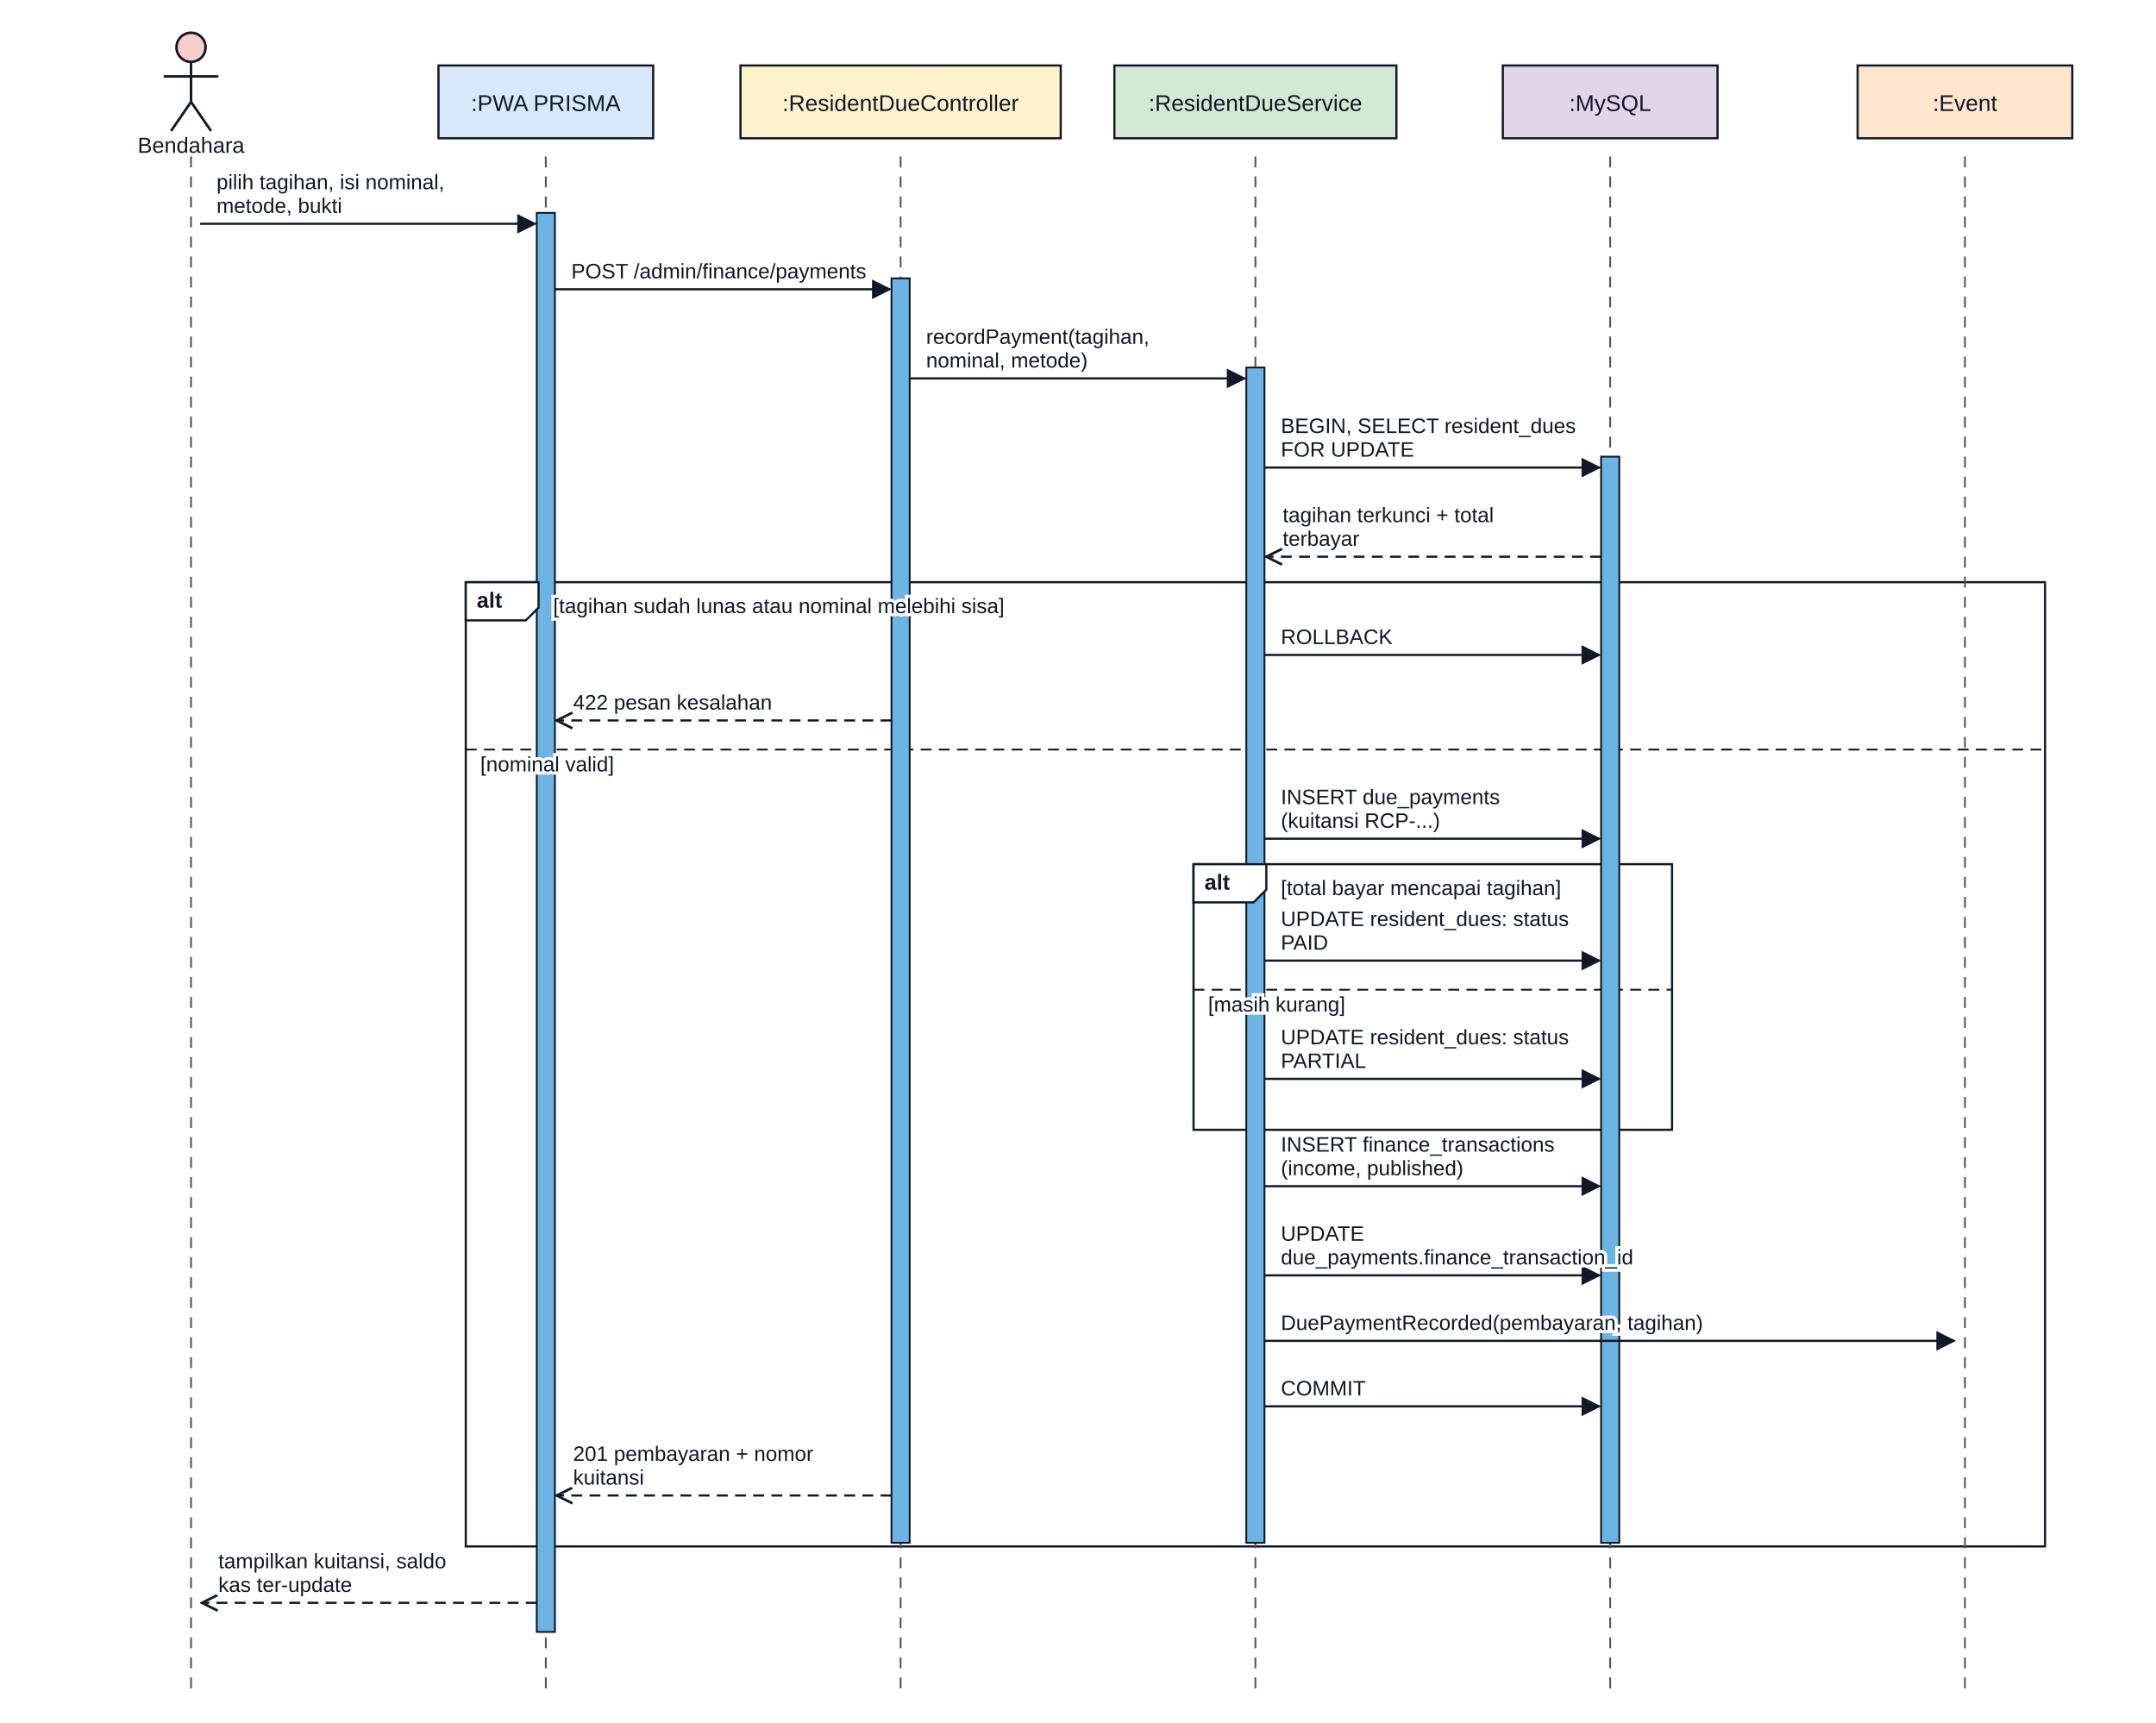
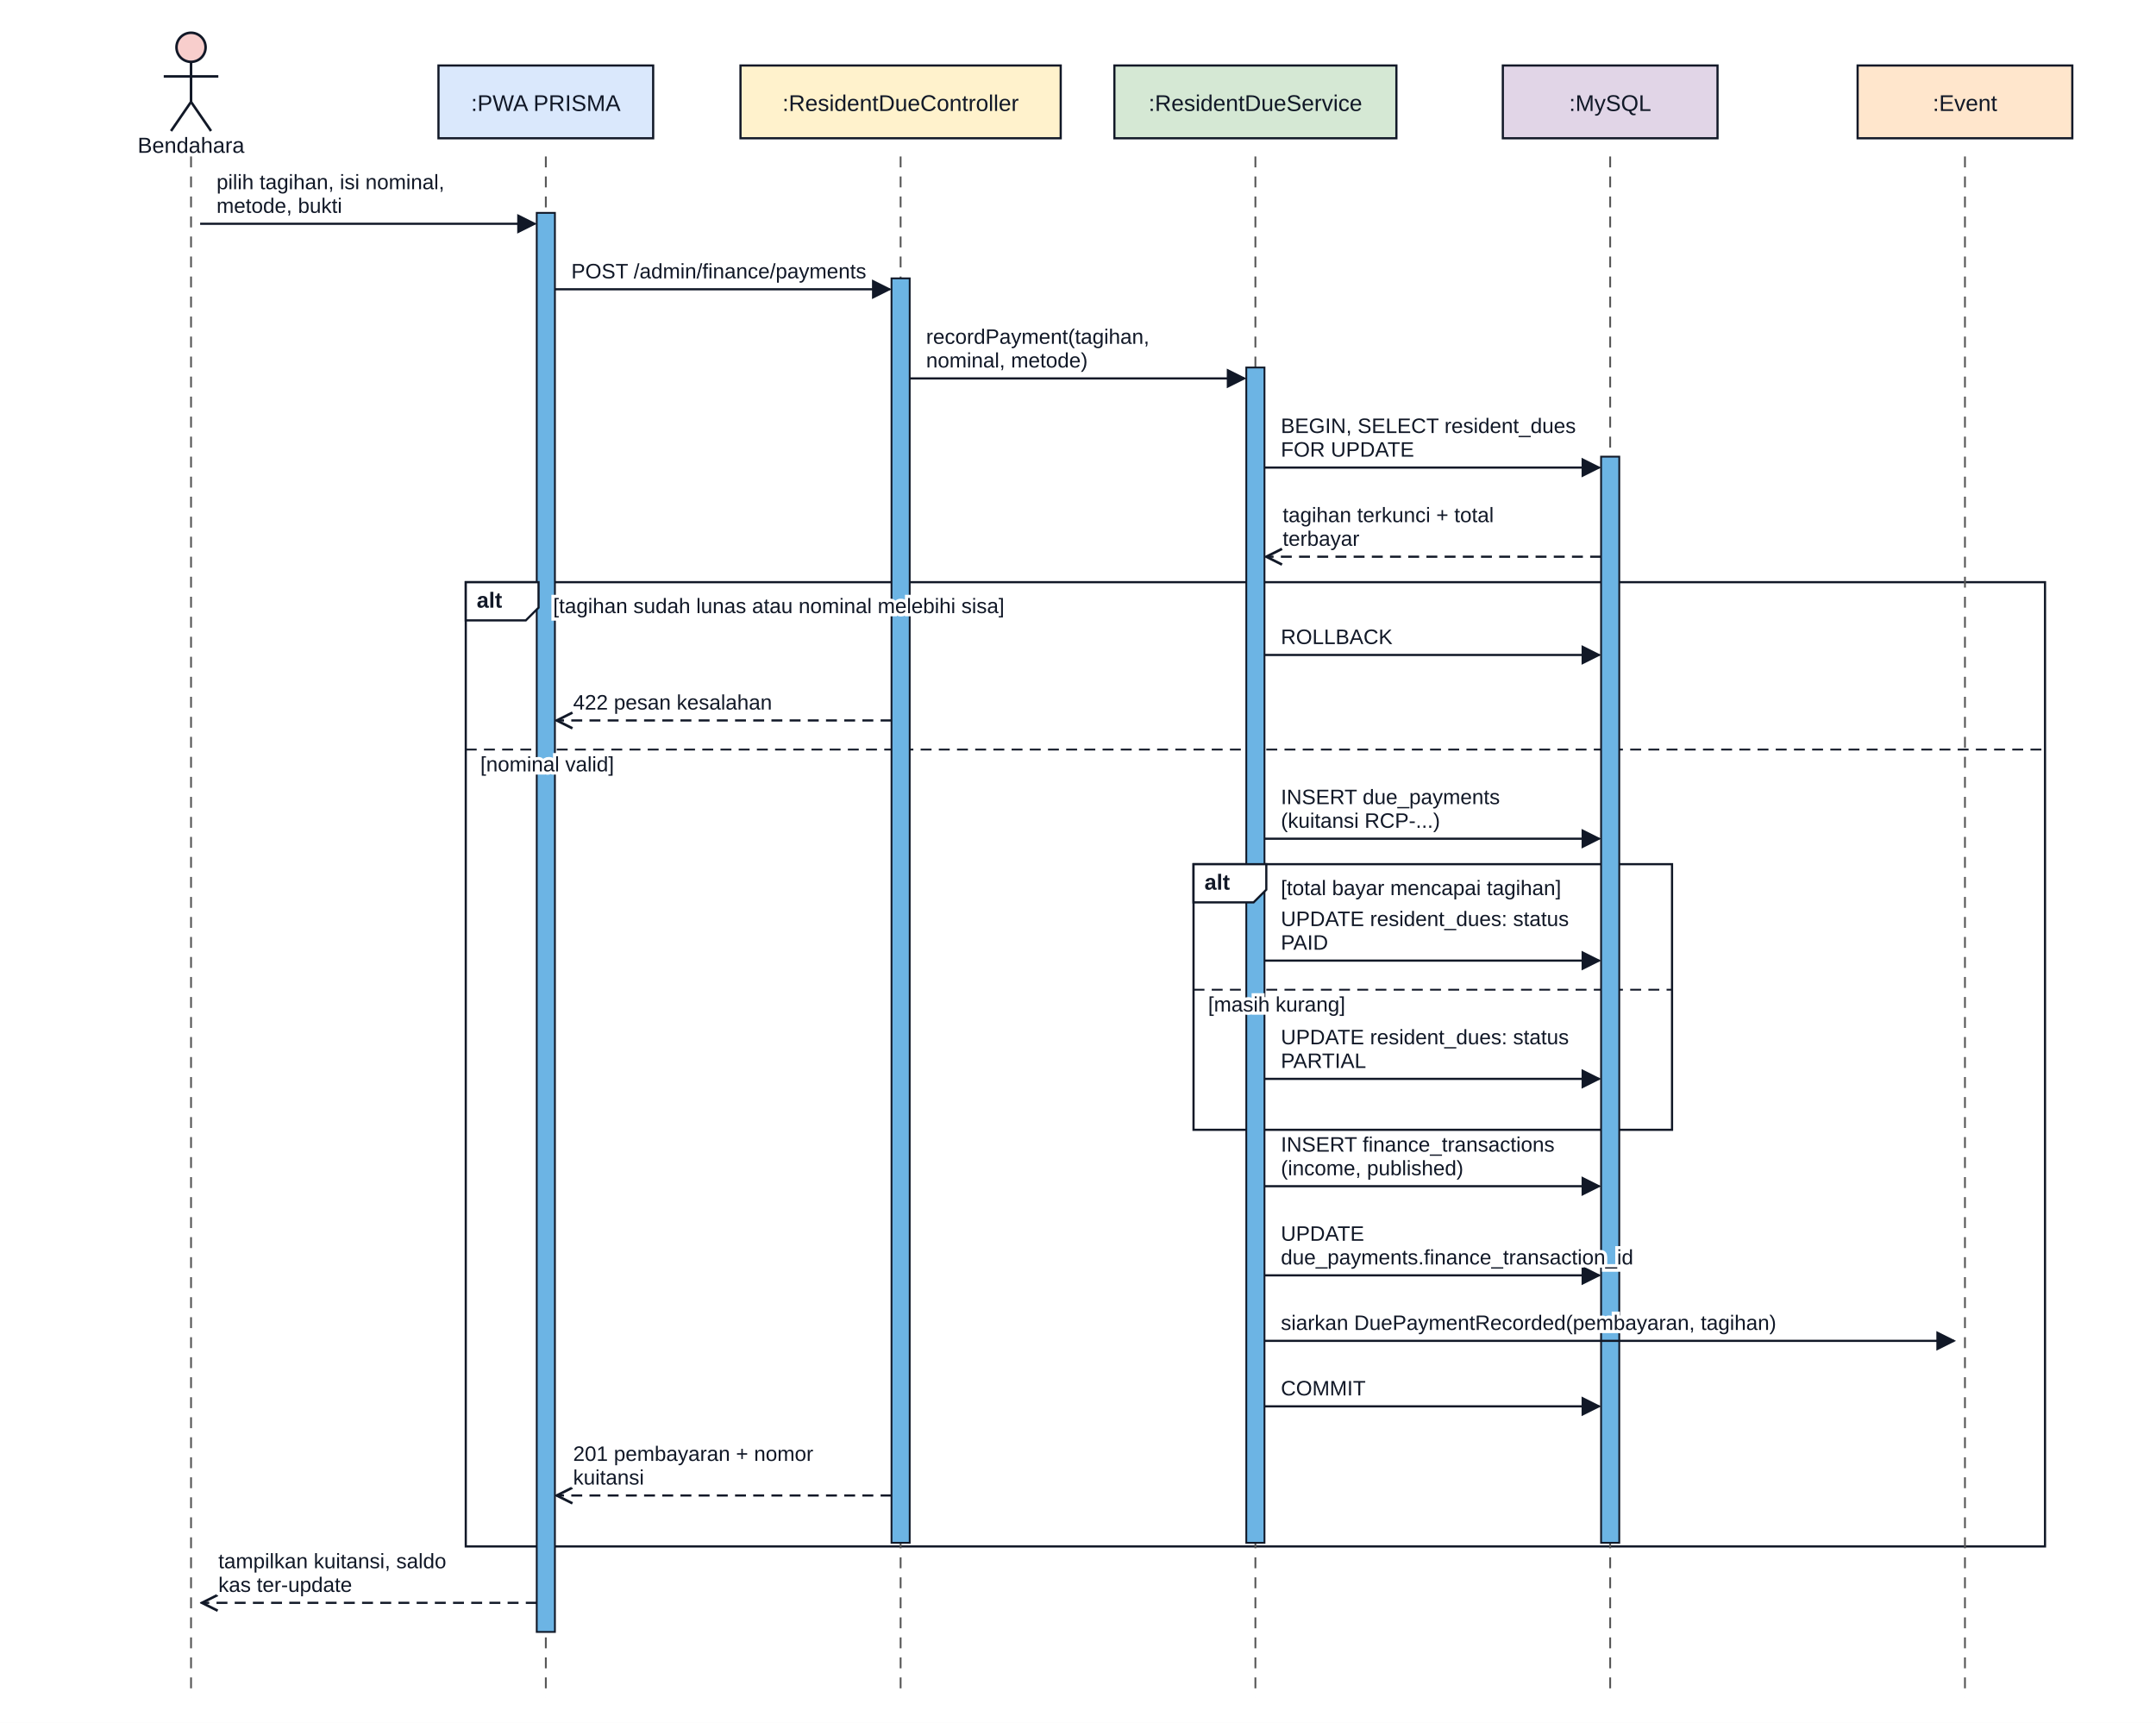
<svg xmlns="http://www.w3.org/2000/svg" viewBox="0 0 1185 947" width="1185" height="947" role="img" aria-label="Pencatatan Pembayaran Iuran ke Buku Kas">
  <defs>
    <marker id="f" viewBox="0 0 10 10" refX="9" refY="5" markerWidth="9" markerHeight="9" orient="auto">
      <path d="M0 0 L10 5 L0 10 Z" fill="#111827" />
    </marker>
    <marker id="o" viewBox="0 0 10 10" refX="9" refY="5" markerWidth="9" markerHeight="9" orient="auto">
      <path d="M1 1 L9 5 L1 9" fill="none" stroke="#111827" stroke-width="1.3" />
    </marker>
  </defs>
  <rect width="1185" height="947" fill="#ffffff" />
  <rect x="656" y="475" width="263" height="146" fill="none" stroke="#111827" stroke-width="1.2" />
  <line x1="656" y1="544" x2="919" y2="544" stroke="#111827" stroke-width="1" stroke-dasharray="6 4" />
  <rect x="256" y="320" width="868" height="530" fill="none" stroke="#111827" stroke-width="1.2" />
  <line x1="256" y1="412" x2="1124" y2="412" stroke="#111827" stroke-width="1" stroke-dasharray="6 4" />
  <line x1="105" y1="86" x2="105" y2="933" stroke="#555" stroke-width="1" stroke-dasharray="6 5" />
  <g stroke="#111827" stroke-width="1.4" fill="none">
    <circle cx="105" cy="26" r="8" fill="#f8cecc" />
    <line x1="105" y1="34" x2="105" y2="56" />
    <line x1="90" y1="42" x2="120" y2="42" />
    <line x1="105" y1="56" x2="94" y2="72" />
    <line x1="105" y1="56" x2="116" y2="72" />
  </g>
  <line x1="300" y1="86" x2="300" y2="933" stroke="#555" stroke-width="1" stroke-dasharray="6 5" />
  <rect x="241.0" y="36" width="118" height="40" fill="#dae8fc" stroke="#111827" stroke-width="1.2" />
  <text x="300.0" y="61.0" text-anchor="middle" font-size="12.5" font-family="Arial, Helvetica, sans-serif" fill="#111827">:PWA PRISMA</text>
  <line x1="495" y1="86" x2="495" y2="933" stroke="#555" stroke-width="1" stroke-dasharray="6 5" />
  <rect x="407.0" y="36" width="176" height="40" fill="#fff2cc" stroke="#111827" stroke-width="1.2" />
  <text x="495.0" y="61.0" text-anchor="middle" font-size="12.5" font-family="Arial, Helvetica, sans-serif" fill="#111827">:ResidentDueController</text>
  <line x1="690" y1="86" x2="690" y2="933" stroke="#555" stroke-width="1" stroke-dasharray="6 5" />
  <rect x="612.5" y="36" width="155" height="40" fill="#d5e8d4" stroke="#111827" stroke-width="1.2" />
  <text x="690.0" y="61.0" text-anchor="middle" font-size="12.5" font-family="Arial, Helvetica, sans-serif" fill="#111827">:ResidentDueService</text>
  <line x1="885" y1="86" x2="885" y2="933" stroke="#555" stroke-width="1" stroke-dasharray="6 5" />
  <rect x="826.0" y="36" width="118" height="40" fill="#e1d5e7" stroke="#111827" stroke-width="1.2" />
  <text x="885.0" y="61.0" text-anchor="middle" font-size="12.5" font-family="Arial, Helvetica, sans-serif" fill="#111827">:MySQL</text>
  <line x1="1080" y1="86" x2="1080" y2="933" stroke="#555" stroke-width="1" stroke-dasharray="6 5" />
  <rect x="1021.0" y="36" width="118" height="40" fill="#ffe6cc" stroke="#111827" stroke-width="1.2" />
  <text x="1080.0" y="61.0" text-anchor="middle" font-size="12.5" font-family="Arial, Helvetica, sans-serif" fill="#111827">:Event</text>
  <rect x="880" y="251" width="10" height="597" fill="#6cb4e4" stroke="#111827" stroke-width="1" />
  <rect x="685" y="202" width="10" height="646" fill="#6cb4e4" stroke="#111827" stroke-width="1" />
  <rect x="490" y="153" width="10" height="695" fill="#6cb4e4" stroke="#111827" stroke-width="1" />
  <rect x="295" y="117" width="10" height="780" fill="#6cb4e4" stroke="#111827" stroke-width="1" />
  <line x1="110" y1="123" x2="294" y2="123" stroke="#111827" stroke-width="1.2" marker-end="url(#f)" />
  <text x="119.0" y="104.0" text-anchor="start" font-size="11.5" font-family="Arial, Helvetica, sans-serif" fill="#111827" stroke="#ffffff" stroke-width="3.5" paint-order="stroke">pilih tagihan, isi nominal,</text>
  <text x="119.0" y="117.0" text-anchor="start" font-size="11.5" font-family="Arial, Helvetica, sans-serif" fill="#111827" stroke="#ffffff" stroke-width="3.5" paint-order="stroke">metode, bukti</text>
  <line x1="305" y1="159" x2="489" y2="159" stroke="#111827" stroke-width="1.2" marker-end="url(#f)" />
  <text x="314.0" y="153.0" text-anchor="start" font-size="11.5" font-family="Arial, Helvetica, sans-serif" fill="#111827" stroke="#ffffff" stroke-width="3.5" paint-order="stroke">POST /admin/finance/payments</text>
  <line x1="500" y1="208" x2="684" y2="208" stroke="#111827" stroke-width="1.2" marker-end="url(#f)" />
  <text x="509.0" y="189.0" text-anchor="start" font-size="11.5" font-family="Arial, Helvetica, sans-serif" fill="#111827" stroke="#ffffff" stroke-width="3.5" paint-order="stroke">recordPayment(tagihan,</text>
  <text x="509.0" y="202.0" text-anchor="start" font-size="11.5" font-family="Arial, Helvetica, sans-serif" fill="#111827" stroke="#ffffff" stroke-width="3.5" paint-order="stroke">nominal, metode)</text>
  <line x1="695" y1="257" x2="879" y2="257" stroke="#111827" stroke-width="1.2" marker-end="url(#f)" />
  <text x="704.0" y="238.0" text-anchor="start" font-size="11.5" font-family="Arial, Helvetica, sans-serif" fill="#111827" stroke="#ffffff" stroke-width="3.5" paint-order="stroke">BEGIN, SELECT resident_dues</text>
  <text x="704.0" y="251.0" text-anchor="start" font-size="11.5" font-family="Arial, Helvetica, sans-serif" fill="#111827" stroke="#ffffff" stroke-width="3.5" paint-order="stroke">FOR UPDATE</text>
  <line x1="880" y1="306" x2="696" y2="306" stroke="#111827" stroke-width="1.2" stroke-dasharray="6 4" marker-end="url(#o)" />
  <text x="705.0" y="287.0" text-anchor="start" font-size="11.5" font-family="Arial, Helvetica, sans-serif" fill="#111827" stroke="#ffffff" stroke-width="3.5" paint-order="stroke">tagihan terkunci + total</text>
  <text x="705.0" y="300.0" text-anchor="start" font-size="11.5" font-family="Arial, Helvetica, sans-serif" fill="#111827" stroke="#ffffff" stroke-width="3.5" paint-order="stroke">terbayar</text>
  <line x1="695" y1="360" x2="879" y2="360" stroke="#111827" stroke-width="1.2" marker-end="url(#f)" />
  <text x="704.0" y="354.0" text-anchor="start" font-size="11.5" font-family="Arial, Helvetica, sans-serif" fill="#111827" stroke="#ffffff" stroke-width="3.5" paint-order="stroke">ROLLBACK</text>
  <line x1="490" y1="396" x2="306" y2="396" stroke="#111827" stroke-width="1.2" stroke-dasharray="6 4" marker-end="url(#o)" />
  <text x="315.0" y="390.0" text-anchor="start" font-size="11.5" font-family="Arial, Helvetica, sans-serif" fill="#111827" stroke="#ffffff" stroke-width="3.5" paint-order="stroke">422 pesan kesalahan</text>
  <line x1="695" y1="461" x2="879" y2="461" stroke="#111827" stroke-width="1.2" marker-end="url(#f)" />
  <text x="704.0" y="442.0" text-anchor="start" font-size="11.5" font-family="Arial, Helvetica, sans-serif" fill="#111827" stroke="#ffffff" stroke-width="3.5" paint-order="stroke">INSERT due_payments</text>
  <text x="704.0" y="455.0" text-anchor="start" font-size="11.5" font-family="Arial, Helvetica, sans-serif" fill="#111827" stroke="#ffffff" stroke-width="3.5" paint-order="stroke">(kuitansi RCP-...)</text>
  <line x1="695" y1="528" x2="879" y2="528" stroke="#111827" stroke-width="1.2" marker-end="url(#f)" />
  <text x="704.0" y="509.0" text-anchor="start" font-size="11.5" font-family="Arial, Helvetica, sans-serif" fill="#111827" stroke="#ffffff" stroke-width="3.5" paint-order="stroke">UPDATE resident_dues: status</text>
  <text x="704.0" y="522.0" text-anchor="start" font-size="11.5" font-family="Arial, Helvetica, sans-serif" fill="#111827" stroke="#ffffff" stroke-width="3.5" paint-order="stroke">PAID</text>
  <line x1="695" y1="593" x2="879" y2="593" stroke="#111827" stroke-width="1.2" marker-end="url(#f)" />
  <text x="704.0" y="574.0" text-anchor="start" font-size="11.5" font-family="Arial, Helvetica, sans-serif" fill="#111827" stroke="#ffffff" stroke-width="3.5" paint-order="stroke">UPDATE resident_dues: status</text>
  <text x="704.0" y="587.0" text-anchor="start" font-size="11.5" font-family="Arial, Helvetica, sans-serif" fill="#111827" stroke="#ffffff" stroke-width="3.5" paint-order="stroke">PARTIAL</text>
  <line x1="695" y1="652" x2="879" y2="652" stroke="#111827" stroke-width="1.2" marker-end="url(#f)" />
  <text x="704.0" y="633.0" text-anchor="start" font-size="11.5" font-family="Arial, Helvetica, sans-serif" fill="#111827" stroke="#ffffff" stroke-width="3.5" paint-order="stroke">INSERT finance_transactions</text>
  <text x="704.0" y="646.0" text-anchor="start" font-size="11.5" font-family="Arial, Helvetica, sans-serif" fill="#111827" stroke="#ffffff" stroke-width="3.5" paint-order="stroke">(income, published)</text>
  <line x1="695" y1="701" x2="879" y2="701" stroke="#111827" stroke-width="1.2" marker-end="url(#f)" />
  <text x="704.0" y="682.0" text-anchor="start" font-size="11.5" font-family="Arial, Helvetica, sans-serif" fill="#111827" stroke="#ffffff" stroke-width="3.5" paint-order="stroke">UPDATE</text>
  <text x="704.0" y="695.0" text-anchor="start" font-size="11.5" font-family="Arial, Helvetica, sans-serif" fill="#111827" stroke="#ffffff" stroke-width="3.5" paint-order="stroke">due_payments.finance_transaction_id</text>
  <line x1="695" y1="737" x2="1074" y2="737" stroke="#111827" stroke-width="1.2" marker-end="url(#f)" />
-   <text x="704.0" y="731.0" text-anchor="start" font-size="11.5" font-family="Arial, Helvetica, sans-serif" fill="#111827" stroke="#ffffff" stroke-width="3.5" paint-order="stroke">DuePaymentRecorded(pembayaran, tagihan)</text>
+   <text x="704.0" y="731.0" text-anchor="start" font-size="11.5" font-family="Arial, Helvetica, sans-serif" fill="#111827" stroke="#ffffff" stroke-width="3.5" paint-order="stroke">siarkan DuePaymentRecorded(pembayaran, tagihan)</text>
  <line x1="695" y1="773" x2="879" y2="773" stroke="#111827" stroke-width="1.2" marker-end="url(#f)" />
  <text x="704.0" y="767.0" text-anchor="start" font-size="11.5" font-family="Arial, Helvetica, sans-serif" fill="#111827" stroke="#ffffff" stroke-width="3.5" paint-order="stroke">COMMIT</text>
  <line x1="490" y1="822" x2="306" y2="822" stroke="#111827" stroke-width="1.2" stroke-dasharray="6 4" marker-end="url(#o)" />
  <text x="315.0" y="803.0" text-anchor="start" font-size="11.5" font-family="Arial, Helvetica, sans-serif" fill="#111827" stroke="#ffffff" stroke-width="3.5" paint-order="stroke">201 pembayaran + nomor</text>
  <text x="315.0" y="816.0" text-anchor="start" font-size="11.5" font-family="Arial, Helvetica, sans-serif" fill="#111827" stroke="#ffffff" stroke-width="3.5" paint-order="stroke">kuitansi</text>
  <line x1="295" y1="881" x2="111" y2="881" stroke="#111827" stroke-width="1.2" stroke-dasharray="6 4" marker-end="url(#o)" />
  <text x="120.0" y="862.0" text-anchor="start" font-size="11.5" font-family="Arial, Helvetica, sans-serif" fill="#111827" stroke="#ffffff" stroke-width="3.5" paint-order="stroke">tampilkan kuitansi, saldo</text>
  <text x="120.0" y="875.0" text-anchor="start" font-size="11.5" font-family="Arial, Helvetica, sans-serif" fill="#111827" stroke="#ffffff" stroke-width="3.5" paint-order="stroke">kas ter-update</text>
  <path d="M656 475 h40 v14 l-7 7 h-33 Z" fill="#ffffff" stroke="#111827" stroke-width="1.2" />
  <text x="662.0" y="489.0" text-anchor="start" font-size="12" font-family="Arial, Helvetica, sans-serif" font-weight="bold" fill="#111827">alt</text>
  <text x="704.0" y="492.0" text-anchor="start" font-size="11.5" font-family="Arial, Helvetica, sans-serif" fill="#111827" stroke="#ffffff" stroke-width="3.5" paint-order="stroke">[total bayar mencapai tagihan]</text>
  <text x="664.0" y="556.0" text-anchor="start" font-size="11.5" font-family="Arial, Helvetica, sans-serif" fill="#111827" stroke="#ffffff" stroke-width="3.5" paint-order="stroke">[masih kurang]</text>
  <path d="M256 320 h40 v14 l-7 7 h-33 Z" fill="#ffffff" stroke="#111827" stroke-width="1.2" />
  <text x="262.0" y="334.0" text-anchor="start" font-size="12" font-family="Arial, Helvetica, sans-serif" font-weight="bold" fill="#111827">alt</text>
  <text x="304.0" y="337.0" text-anchor="start" font-size="11.5" font-family="Arial, Helvetica, sans-serif" fill="#111827" stroke="#ffffff" stroke-width="3.5" paint-order="stroke">[tagihan sudah lunas atau nominal melebihi sisa]</text>
  <text x="264.0" y="424.0" text-anchor="start" font-size="11.5" font-family="Arial, Helvetica, sans-serif" fill="#111827" stroke="#ffffff" stroke-width="3.5" paint-order="stroke">[nominal valid]</text>
  <text x="105.0" y="84.0" text-anchor="middle" font-size="12" font-family="Arial, Helvetica, sans-serif" fill="#111827">Bendahara</text>
</svg>
